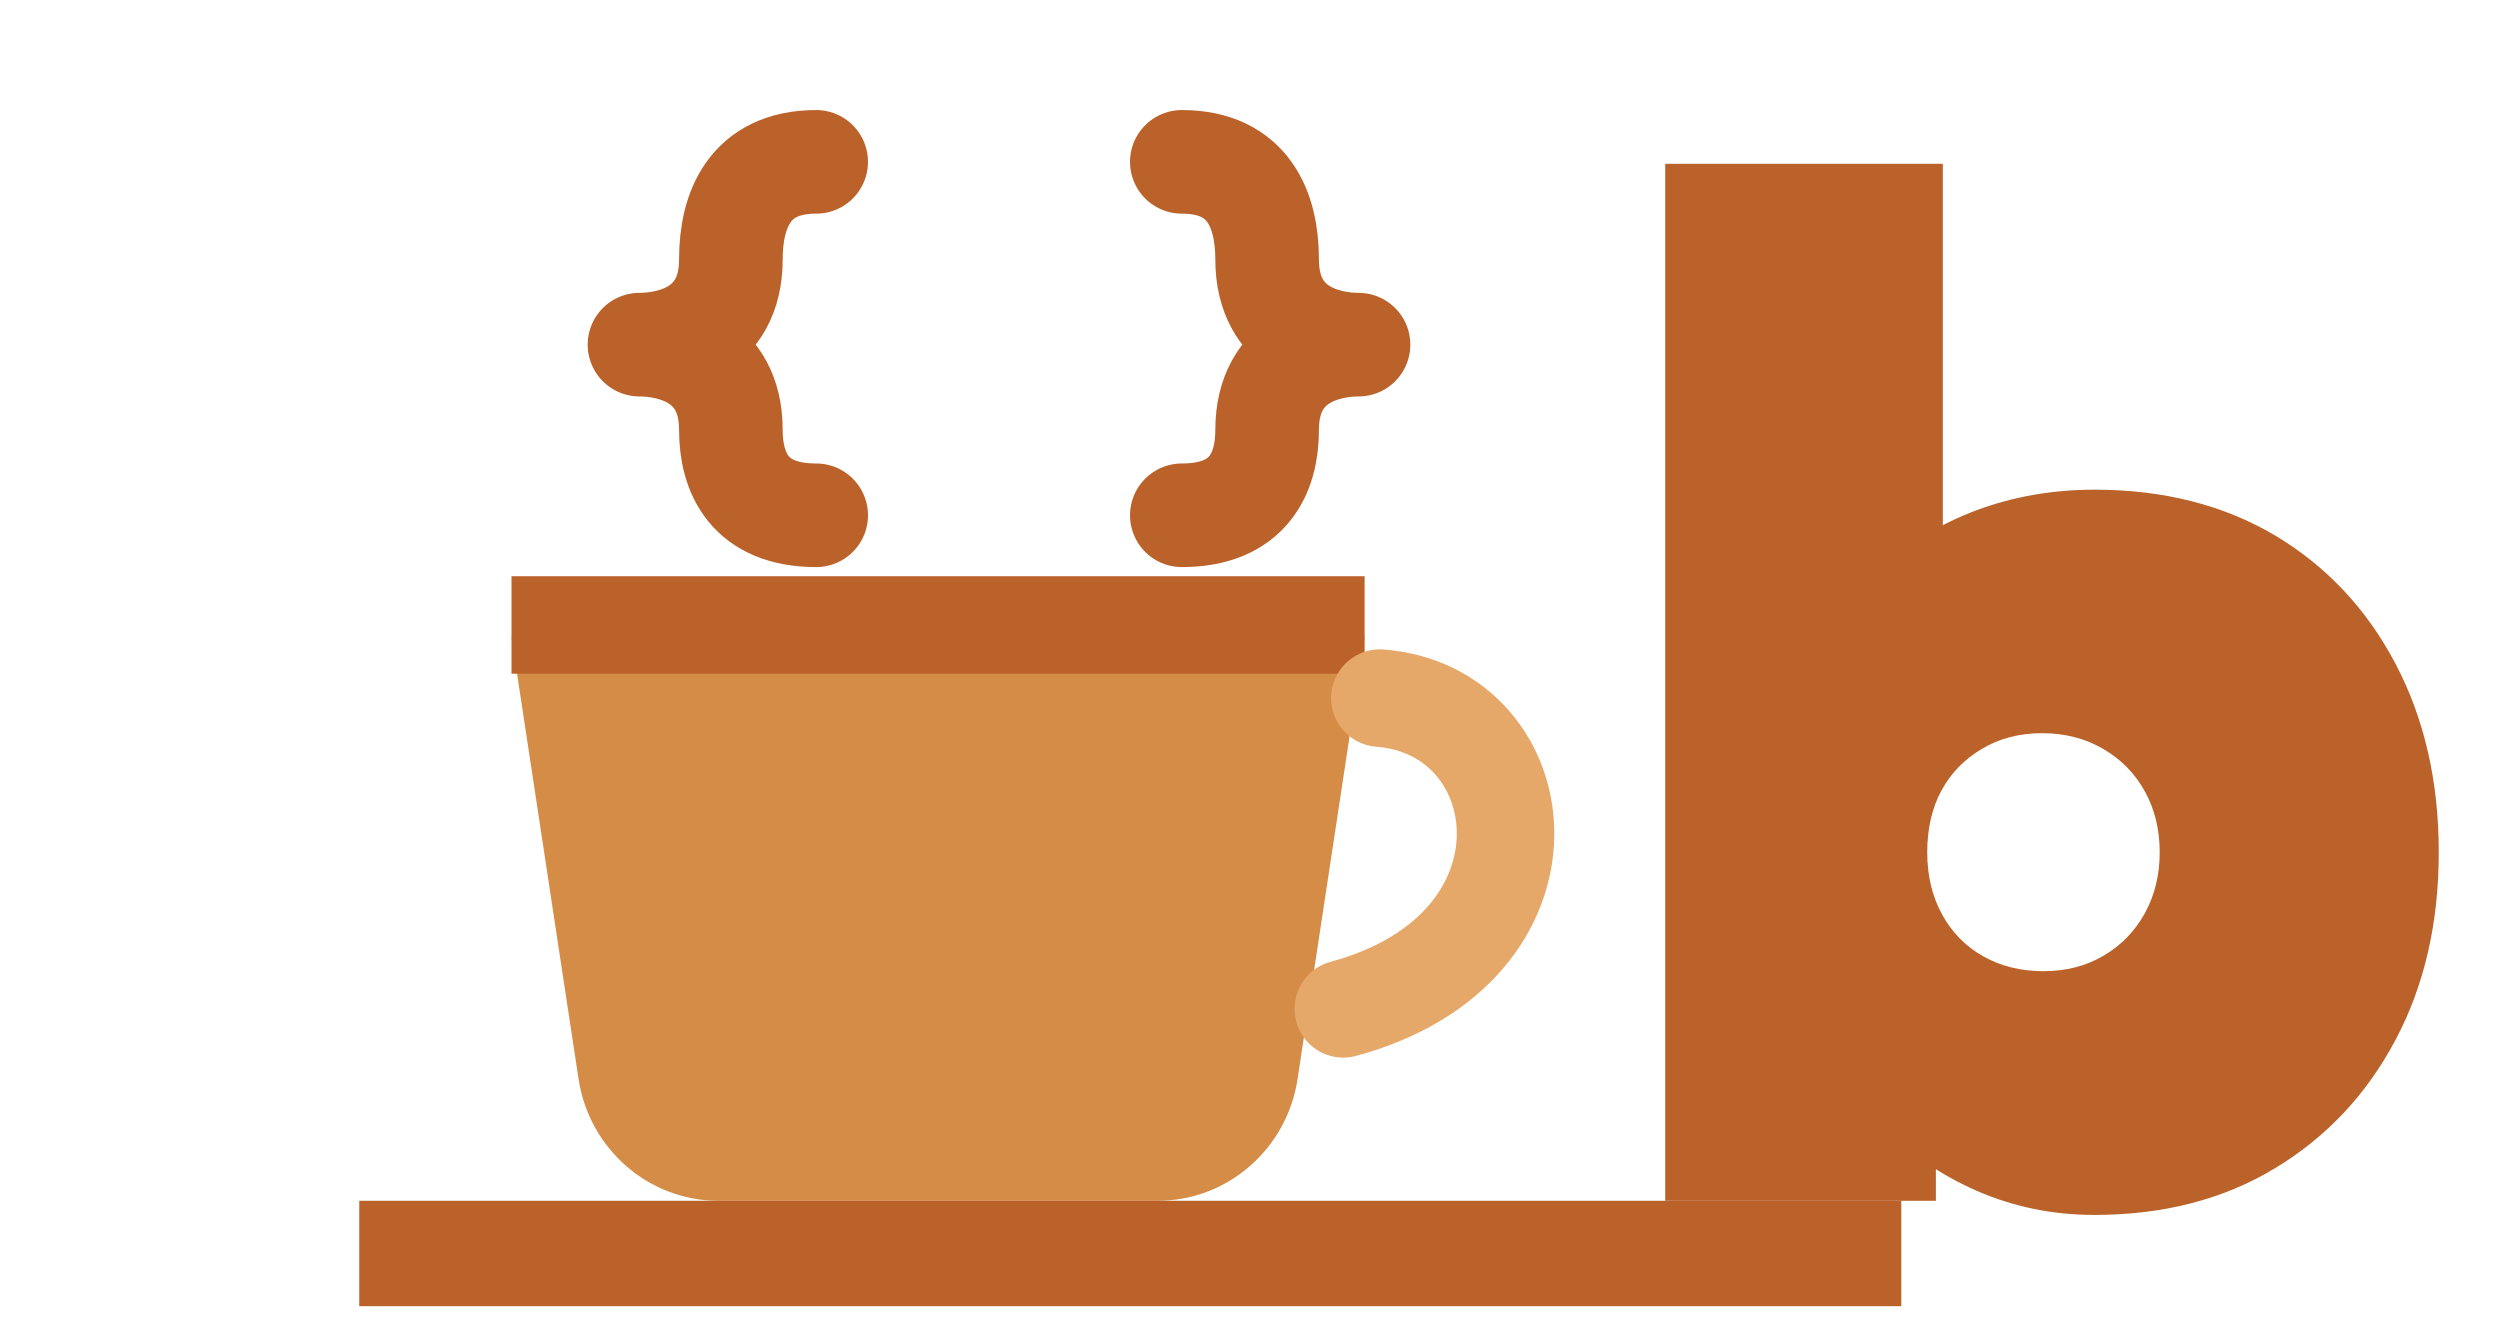
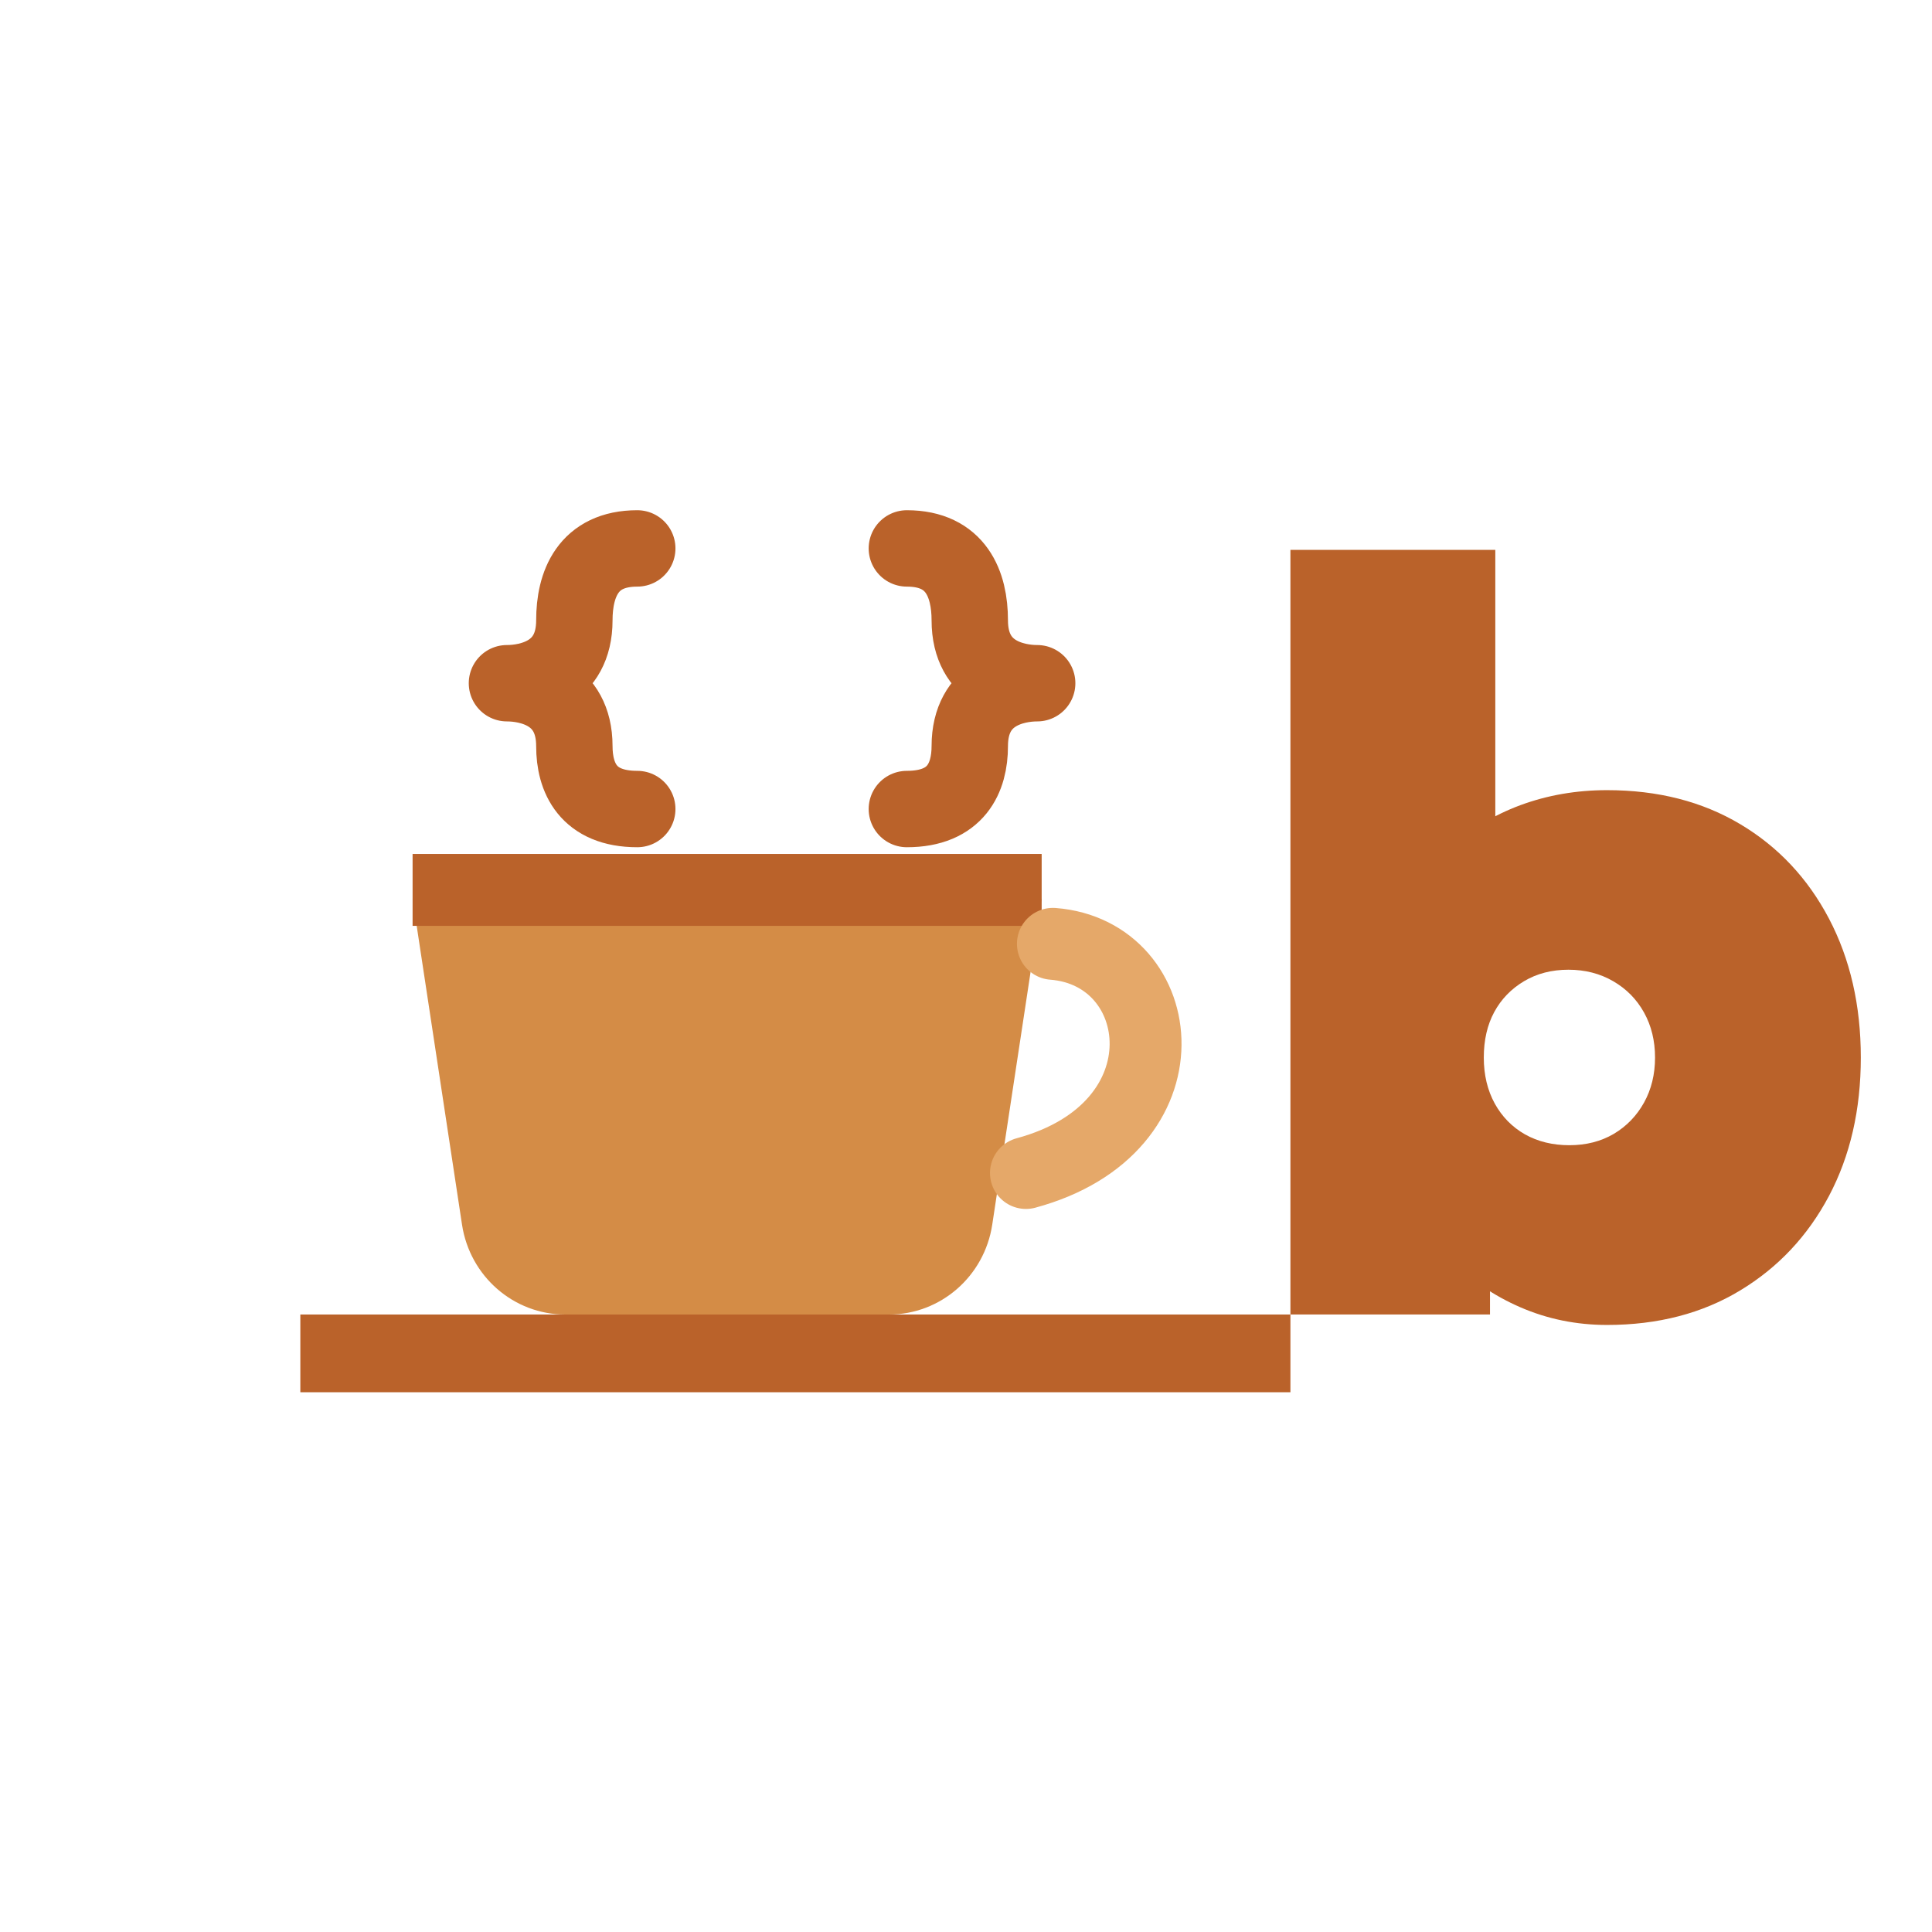
- <svg xmlns="http://www.w3.org/2000/svg" viewBox="0 0 104.1 55.9" fill="none" role="img" aria-label="Brew">
-   <g transform="translate(1.00,-11.53) scale(1.2687)">
+ <svg xmlns="http://www.w3.org/2000/svg" viewBox="0 0 109.1 109.1" fill="none" role="img" aria-label="Brew">
+   <g transform="translate(3.00,12.70) scale(1.2687)">
    <path fill="#D48C46" d="M16 30h28l-2.2 14.5c-.35 2.3-2.3 4-4.6 4H22.8c-2.3 0-4.25-1.7-4.6-4L16 30z" />
    <path fill="#BA622A" d="M16 28h28v3.2H16z" />
    <path fill="none" stroke="#E5A869" stroke-width="3.2" stroke-linecap="round" d="M44.5 32c5.2.4 6.2 8.2-1.2 10.2" />
    <path fill="none" stroke="#BA622A" stroke-width="3.4" stroke-linecap="round" stroke-linejoin="round" d="M26 26c-2.2 0-2.8-1.4-2.8-2.8 0-2.4-2-2.8-3-2.8 1 0 3-.4 3-2.8C23.2 16 23.8 14.4 26 14.4" />
    <path fill="none" stroke="#BA622A" stroke-width="3.4" stroke-linecap="round" stroke-linejoin="round" d="M38 26c2.2 0 2.8-1.4 2.8-2.8 0-2.4 2-2.8 3-2.8-1 0-3-.4-3-2.8C40.8 16 40.2 14.4 38 14.4" />
  </g>
-   <path fill="#BA622A" d="M87.21 50.59Q84.62 50.59 82.32 49.59Q80.02 48.58 78.43 46.90Q76.83 45.22 76.36 43.22V27.17Q76.83 25.17 78.43 23.63Q80.02 22.10 82.32 21.24Q84.62 20.39 87.21 20.39Q91.52 20.39 94.74 22.30Q97.95 24.22 99.75 27.64Q101.55 31.06 101.55 35.49Q101.55 39.91 99.75 43.30Q97.95 46.70 94.74 48.64Q91.52 50.59 87.21 50.59ZM69.34 50.00V6.82H80.90V28.12L79.02 35.13L80.61 42.21V50.00ZM85.09 40.44Q86.51 40.44 87.60 39.79Q88.69 39.15 89.31 38.03Q89.93 36.90 89.93 35.49Q89.93 34.07 89.31 32.95Q88.69 31.83 87.57 31.18Q86.45 30.53 85.03 30.53Q83.62 30.53 82.53 31.18Q81.43 31.83 80.84 32.92Q80.25 34.01 80.25 35.49Q80.25 36.96 80.87 38.08Q81.49 39.21 82.58 39.82Q83.68 40.44 85.09 40.44Z" />
-   <path fill="#BA622A" d="M14.96 50.00H79.17v4.39H14.96Z" />
+   <path fill="#BA622A" d="M90.75 74.82Q88.15 74.82 85.85 73.82Q83.55 72.82 81.96 71.13Q80.37 69.45 79.89 67.45V51.40Q80.37 49.40 81.96 47.86Q83.55 46.33 85.85 45.47Q88.15 44.62 90.75 44.62Q95.05 44.62 98.27 46.54Q101.48 48.45 103.28 51.87Q105.08 55.30 105.08 59.72Q105.08 64.14 103.28 67.54Q101.48 70.93 98.27 72.87Q95.05 74.82 90.75 74.82ZM72.87 74.23V31.05H84.44V52.35L82.55 59.37L84.14 66.44V74.23ZM88.62 64.67Q90.04 64.67 91.13 64.03Q92.22 63.38 92.84 62.26Q93.46 61.14 93.46 59.72Q93.46 58.30 92.84 57.18Q92.22 56.06 91.10 55.41Q89.98 54.76 88.57 54.76Q87.15 54.76 86.06 55.41Q84.97 56.06 84.38 57.15Q83.79 58.24 83.79 59.72Q83.79 61.19 84.41 62.32Q85.03 63.44 86.12 64.06Q87.21 64.67 88.62 64.67Z" />
+   <path fill="#BA622A" d="M16.96 74.23H72.87v4.39H16.96Z" />
</svg>
